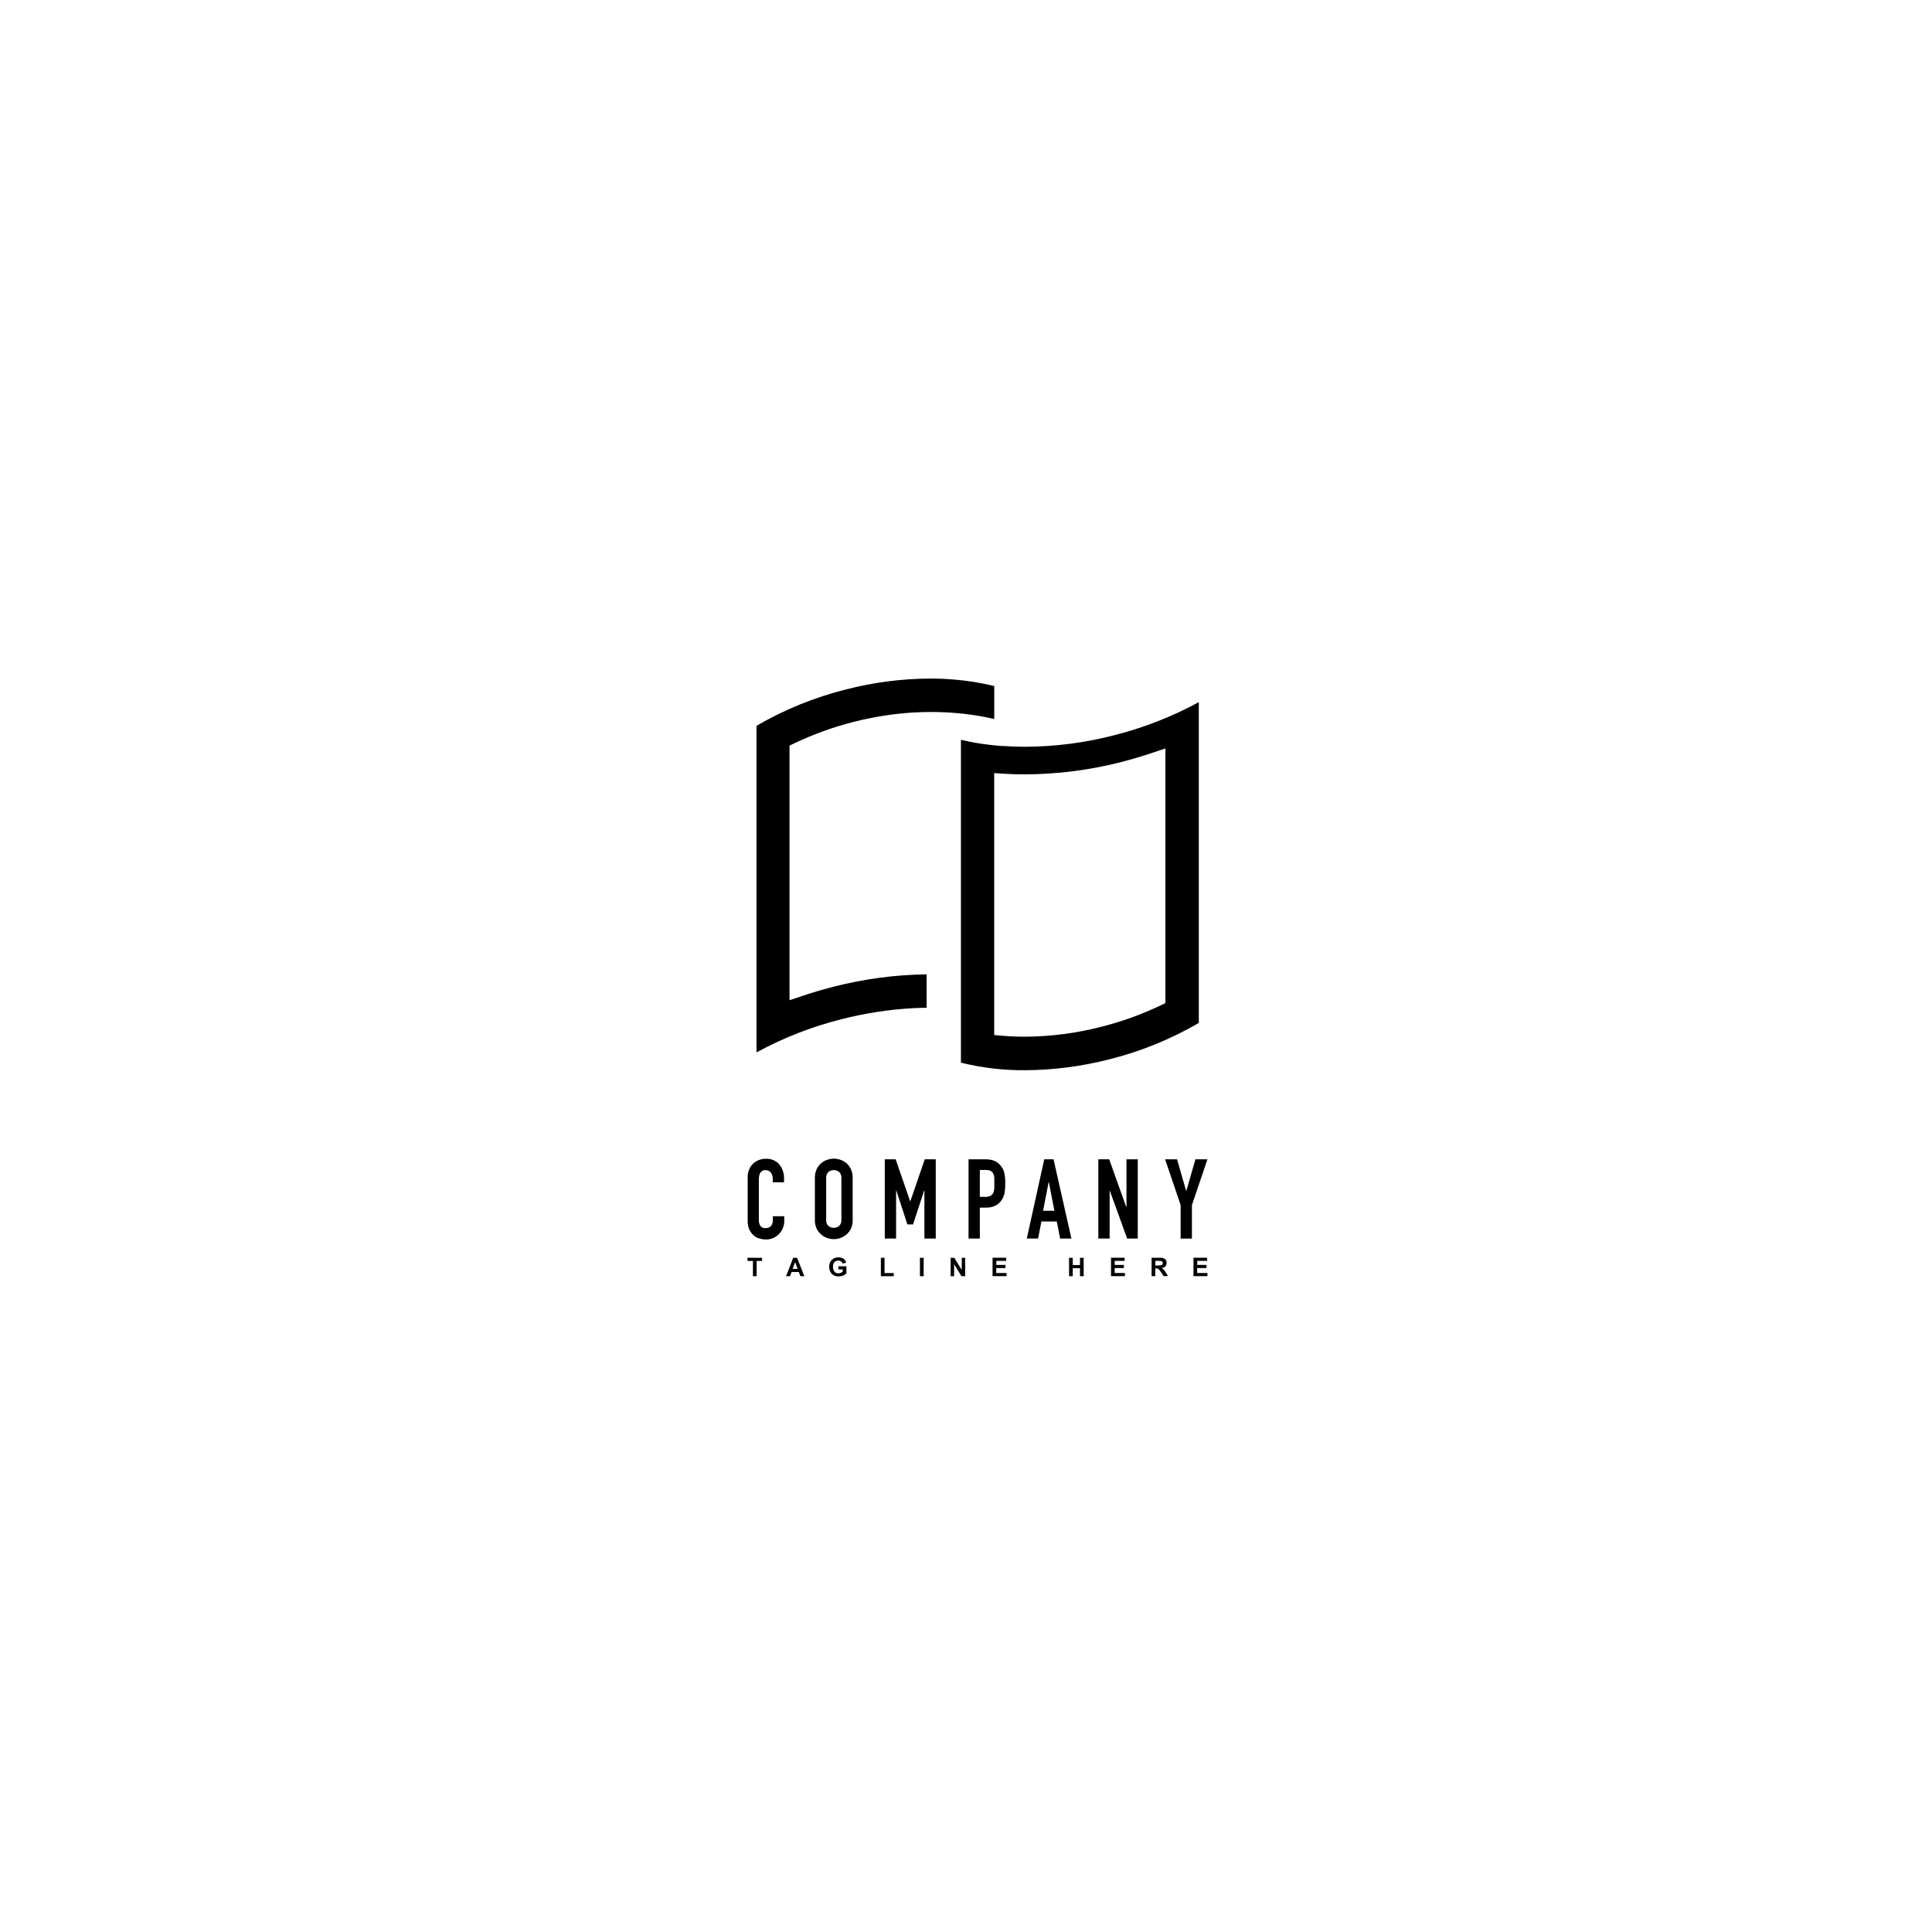
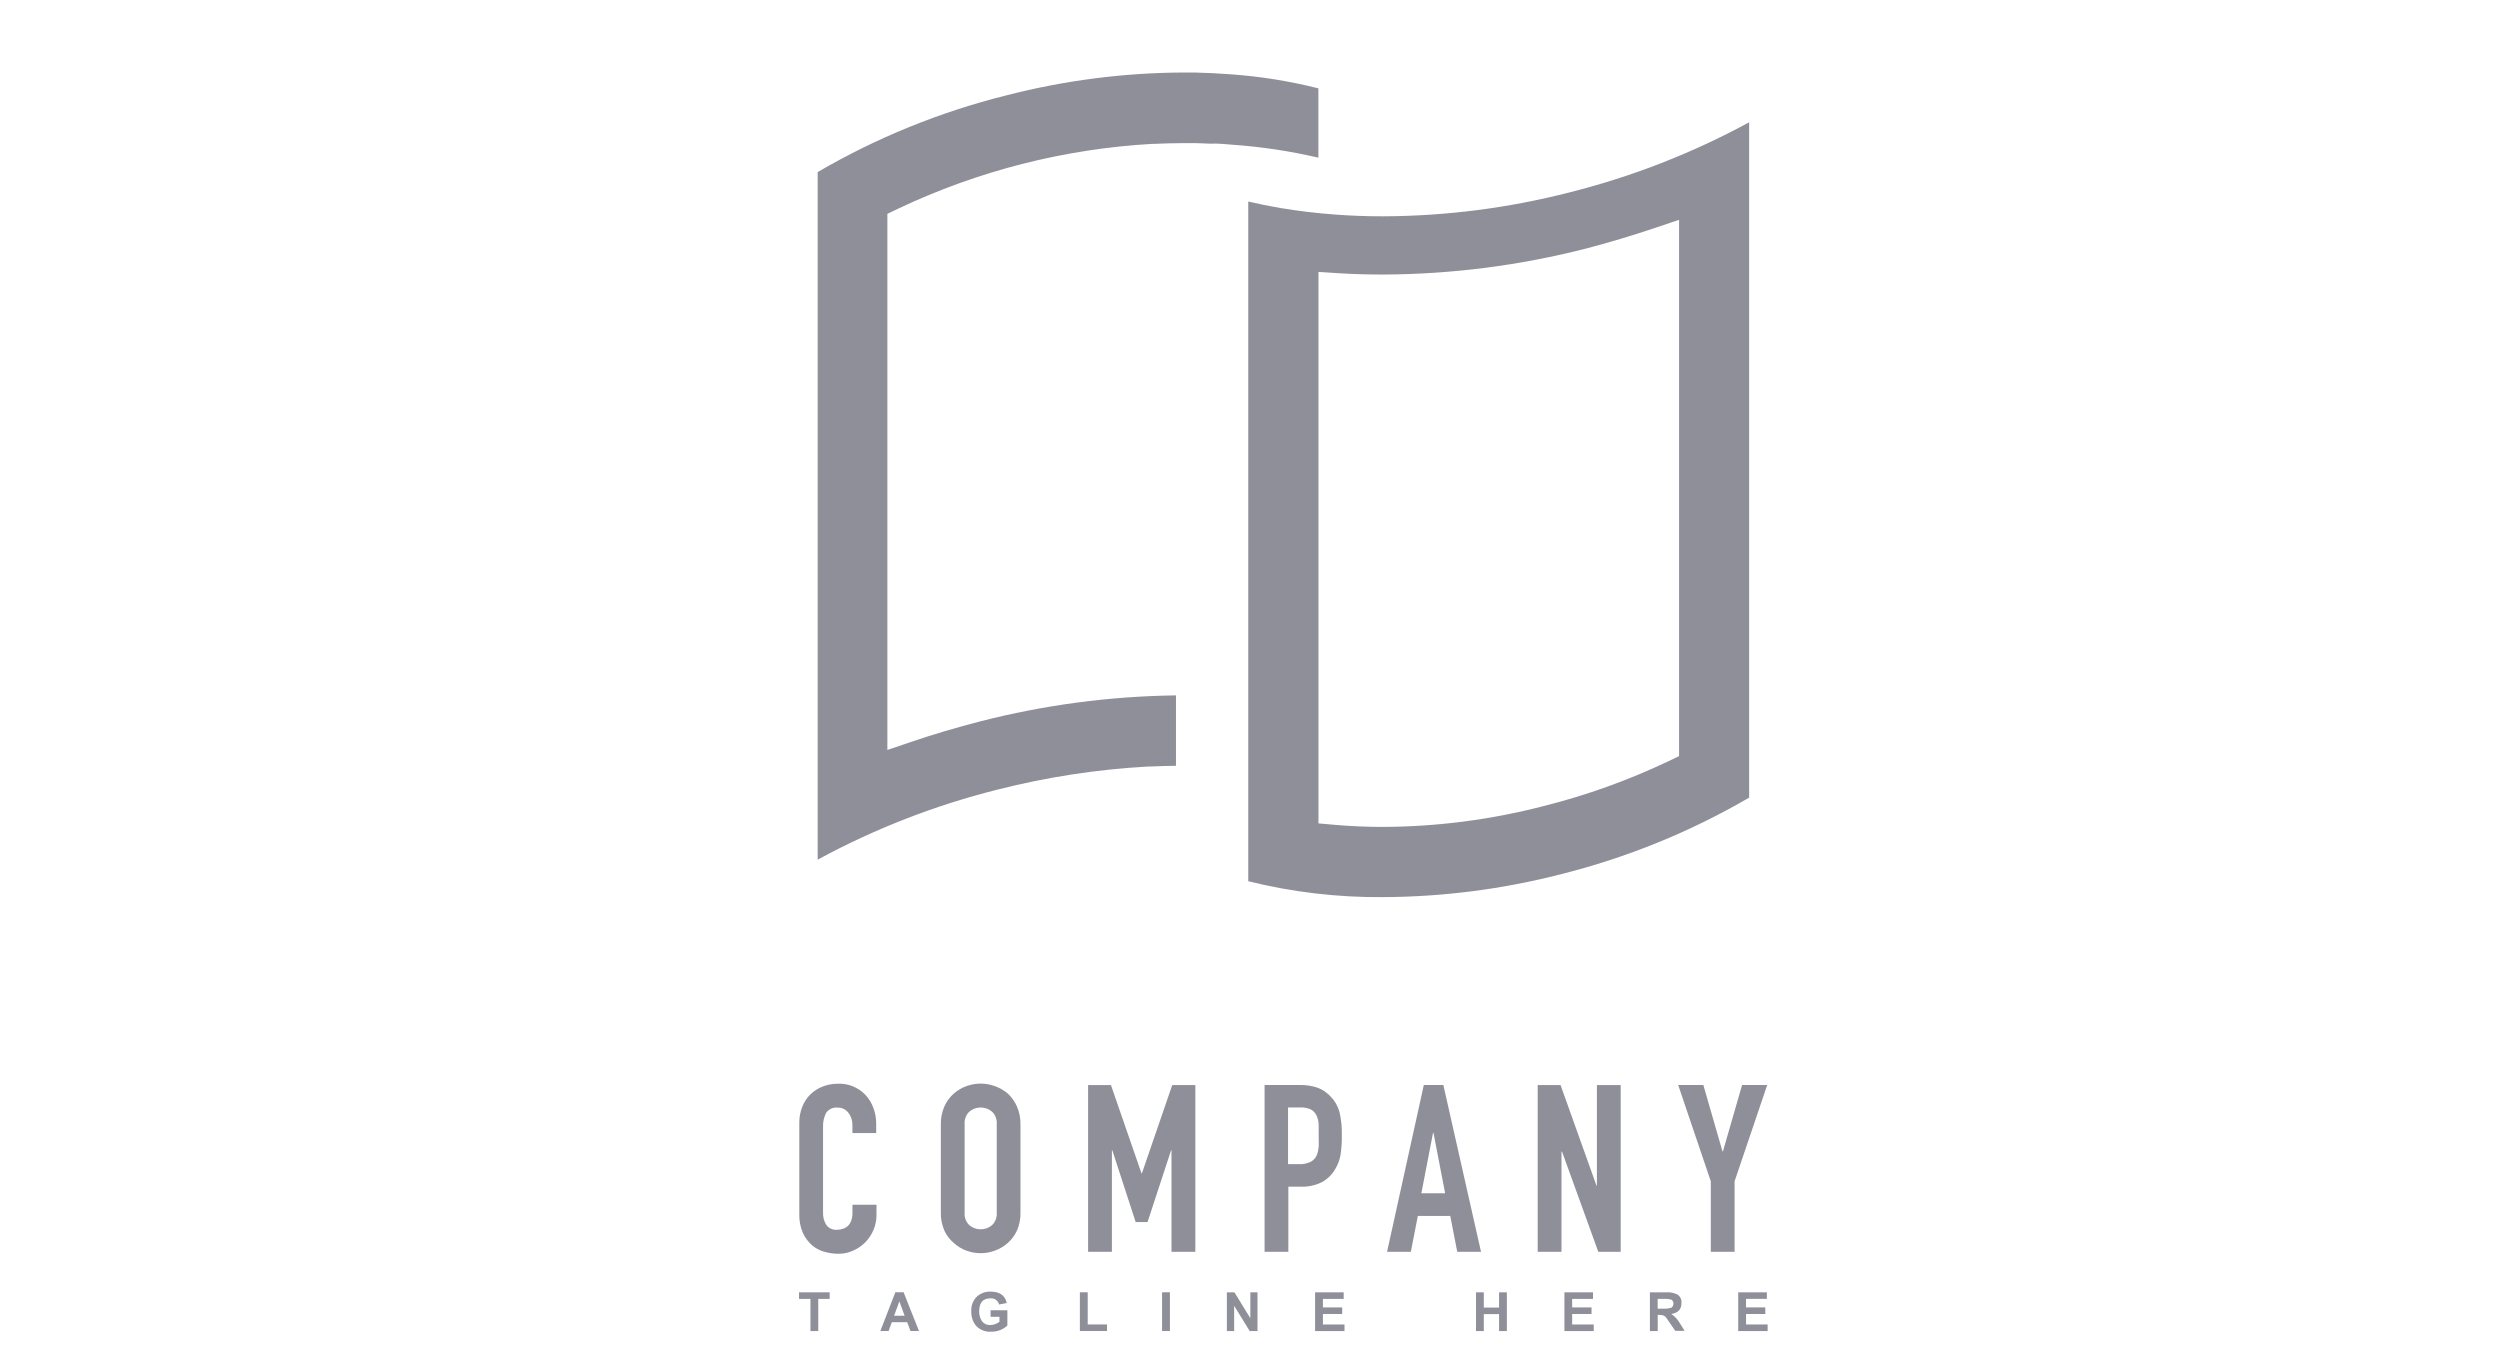
- <svg xmlns="http://www.w3.org/2000/svg" version="1.1" width="32" height="32" viewBox="0 0 32 32">
-   <path d="M15.641 11.797h-0.026c-0.040-0.002-0.080-0.003-0.12-0.004v0h-0.087c-0.076 0-0.153 0.002-0.229 0.006-0.006-0-0.012-0-0.017 0-0.694 0.039-1.374 0.213-2.003 0.511l-0.082 0.040v4.217l0.193-0.065c0.169-0.058 0.349-0.11 0.536-0.159 0.504-0.129 1.022-0.198 1.542-0.205v0.554c-0.069 0-0.136 0.002-0.203 0.006h-0.016c-0.4 0.022-0.798 0.083-1.186 0.182-0.492 0.123-0.967 0.308-1.413 0.551v-5.409c0.463-0.27 0.963-0.473 1.483-0.603 0.457-0.118 0.926-0.178 1.397-0.18h0.081c0.097 0.002 0.192 0.007 0.281 0.014 0.235 0.017 0.468 0.054 0.696 0.111v0.545c-0.222-0.052-0.447-0.086-0.675-0.102-0.005-0-0.009-0.001-0.014-0.001-0.047-0.004-0.094-0.008-0.138-0.008zM16.601 12.355c0.121 0.009 0.246 0.014 0.373 0.014 0.496-0.002 0.989-0.065 1.469-0.188 0.492-0.124 0.967-0.309 1.413-0.551v5.313c-0.464 0.27-0.963 0.473-1.483 0.603-0.457 0.117-0.926 0.178-1.397 0.18-0.357 0.003-0.713-0.039-1.060-0.125v-5.347c0.082 0.019 0.166 0.036 0.252 0.051 0.141 0.024 0.289 0.041 0.434 0.052zM19.304 12.396l-0.193 0.065c-0.177 0.060-0.356 0.113-0.536 0.16-0.523 0.134-1.061 0.203-1.601 0.205-0.126 0-0.241-0.003-0.353-0.011l-0.154-0.010v4.338l0.132 0.012c0.122 0.011 0.249 0.016 0.376 0.016 0.425-0.002 0.849-0.057 1.261-0.163 0.339-0.085 0.669-0.204 0.985-0.354l0.082-0.040v-4.219z" />
-   <path d="M12.902 19.279c-0.028-0.029-0.061-0.051-0.098-0.066s-0.077-0.022-0.116-0.020c-0.042-0.001-0.085 0.007-0.124 0.023-0.036 0.014-0.069 0.036-0.096 0.063s-0.048 0.061-0.062 0.097c-0.015 0.038-0.023 0.079-0.022 0.12v0.723c-0.002 0.051 0.008 0.102 0.028 0.148 0.017 0.037 0.042 0.070 0.072 0.097 0.029 0.024 0.063 0.042 0.099 0.051 0.035 0.010 0.071 0.015 0.108 0.015 0.040 0 0.080-0.008 0.117-0.025 0.036-0.016 0.069-0.038 0.096-0.067s0.048-0.061 0.063-0.097c0.015-0.036 0.023-0.076 0.023-0.115v-0.081h-0.189v0.064c0.001 0.022-0.003 0.044-0.011 0.064-0.006 0.015-0.015 0.029-0.027 0.041-0.012 0.009-0.025 0.017-0.040 0.021-0.013 0.004-0.026 0.007-0.040 0.007-0.017 0.002-0.034-0.001-0.050-0.007s-0.029-0.018-0.039-0.031c-0.018-0.029-0.027-0.063-0.025-0.097v-0.674c-0.001-0.037 0.007-0.074 0.023-0.108 0.010-0.015 0.024-0.027 0.040-0.035s0.035-0.011 0.052-0.008c0.016-0.001 0.032 0.003 0.047 0.010s0.027 0.018 0.037 0.031c0.021 0.028 0.032 0.062 0.031 0.097v0.062h0.187v-0.074c0-0.043-0.008-0.086-0.023-0.126-0.014-0.038-0.035-0.072-0.063-0.102z" />
-   <path d="M14.025 19.27c-0.060-0.051-0.136-0.079-0.215-0.079-0.038 0-0.077 0.007-0.113 0.020s-0.071 0.033-0.1 0.059c-0.031 0.028-0.056 0.063-0.073 0.101-0.019 0.044-0.028 0.092-0.027 0.14v0.693c-0.001 0.049 0.008 0.097 0.027 0.142 0.017 0.037 0.042 0.070 0.073 0.097 0.029 0.027 0.063 0.048 0.1 0.061s0.074 0.020 0.113 0.020c0.038-0 0.077-0.007 0.113-0.020 0.038-0.014 0.072-0.034 0.102-0.061s0.054-0.060 0.071-0.097c0.019-0.045 0.029-0.093 0.027-0.142v-0.693c0.001-0.048-0.008-0.096-0.027-0.14-0.017-0.038-0.041-0.073-0.071-0.101zM13.936 20.205c0.002 0.018-0.001 0.037-0.007 0.054s-0.017 0.033-0.030 0.046c-0.025 0.021-0.056 0.032-0.089 0.032s-0.064-0.011-0.089-0.032c-0.013-0.013-0.024-0.029-0.030-0.046s-0.009-0.036-0.007-0.054v-0.693c-0.002-0.018 0.001-0.037 0.007-0.054s0.017-0.033 0.030-0.046c0.025-0.021 0.056-0.032 0.089-0.032s0.064 0.011 0.089 0.032c0.013 0.013 0.024 0.029 0.030 0.046s0.009 0.036 0.007 0.054v0.693z" />
-   <path d="M15.499 20.514v-1.312h-0.182l-0.239 0.695h-0.003l-0.24-0.695h-0.18v1.312h0.187v-0.798h0.003l0.184 0.564h0.094l0.185-0.564h0.003v0.798h0.187z" />
-   <path d="M16.563 19.294c-0.029-0.032-0.065-0.057-0.106-0.072-0.044-0.014-0.090-0.021-0.136-0.020h-0.279v1.312h0.187v-0.512h0.096c0.058 0.003 0.116-0.010 0.169-0.036 0.043-0.024 0.078-0.058 0.103-0.1 0.022-0.035 0.036-0.074 0.043-0.114 0.007-0.049 0.011-0.099 0.010-0.149 0.002-0.063-0.004-0.126-0.018-0.187-0.012-0.045-0.036-0.087-0.069-0.121zM16.467 19.694c-0.001 0.024-0.007 0.047-0.017 0.068-0.011 0.020-0.028 0.036-0.048 0.046-0.028 0.012-0.058 0.018-0.088 0.016h-0.085v-0.446h0.096c0.029-0.001 0.058 0.004 0.084 0.016 0.019 0.011 0.035 0.028 0.044 0.048 0.010 0.023 0.016 0.048 0.016 0.073 0 0.028 0 0.057 0 0.087s0.002 0.062 0 0.090h-0.002z" />
-   <path d="M17.449 19.202h-0.153l-0.289 1.312h0.187l0.055-0.282h0.255l0.055 0.282h0.187l-0.296-1.312zM17.277 20.054l0.092-0.476h0.003l0.092 0.476h-0.187z" />
-   <path d="M18.657 19.992h-0.003l-0.282-0.79h-0.18v1.312h0.187v-0.789h0.004l0.286 0.789h0.176v-1.312h-0.187v0.79z" />
-   <path d="M19.8 19.202l-0.15 0.522h-0.004l-0.15-0.522h-0.198l0.257 0.758v0.555h0.187v-0.555l0.257-0.758h-0.198z" />
-   <path d="M12.381 20.885h0.090v0.253h0.061v-0.253h0.090v-0.052h-0.241v0.052z" />
-   <path d="M13.138 20.833l-0.118 0.305h0.065l0.025-0.069h0.121l0.026 0.069h0.066l-0.121-0.305h-0.065zM13.129 21.017l0.041-0.113 0.041 0.113h-0.083z" />
-   <path d="M13.887 21.025h0.070v0.039c-0.021 0.016-0.046 0.026-0.072 0.026-0.012 0.001-0.025-0.002-0.036-0.007s-0.021-0.013-0.029-0.022c-0.016-0.023-0.024-0.051-0.023-0.079 0-0.068 0.029-0.102 0.088-0.102 0.015-0.002 0.031 0.003 0.043 0.011s0.022 0.022 0.026 0.037l0.060-0.012c-0.013-0.060-0.056-0.090-0.129-0.090-0.039-0.001-0.077 0.013-0.106 0.039-0.015 0.015-0.027 0.034-0.035 0.054s-0.011 0.042-0.009 0.063c-0.002 0.042 0.012 0.082 0.039 0.114 0.015 0.015 0.033 0.027 0.053 0.035s0.041 0.011 0.063 0.010c0.048 0.001 0.094-0.016 0.129-0.048v-0.12h-0.132v0.051z" />
-   <path d="M14.652 20.833h-0.062v0.305h0.213v-0.052h-0.152v-0.253z" />
-   <path d="M15.299 20.833h-0.062v0.305h0.062v-0.305z" />
-   <path d="M15.931 21.036l-0.125-0.203h-0.060v0.305h0.057v-0.199l0.122 0.199h0.061v-0.305h-0.056v0.203z" />
-   <path d="M16.502 21.003h0.152v-0.052h-0.152v-0.067h0.163v-0.052h-0.225v0.305h0.231v-0.052h-0.17v-0.082z" />
-   <path d="M17.888 20.953h-0.12v-0.12h-0.061v0.305h0.061v-0.133h0.12v0.133h0.061v-0.305h-0.061v0.12z" />
-   <path d="M18.463 21.003h0.152v-0.052h-0.152v-0.067h0.164v-0.052h-0.225v0.305h0.231v-0.052h-0.17v-0.082z" />
-   <path d="M19.242 21.003c0.053-0.008 0.080-0.036 0.080-0.085 0.002-0.013-0-0.026-0.006-0.038s-0.014-0.022-0.024-0.030c-0.028-0.014-0.058-0.020-0.089-0.018h-0.129v0.305h0.061v-0.127h0.012c0.013-0.001 0.026 0.002 0.038 0.007 0.009 0.006 0.016 0.013 0.022 0.022l0.066 0.097h0.073l-0.037-0.060c-0.016-0.029-0.039-0.054-0.067-0.073zM19.181 20.961h-0.045v-0.077h0.048c0.021-0.002 0.042 0.001 0.062 0.007 0.004 0.004 0.008 0.009 0.010 0.014s0.003 0.011 0.003 0.017c-0 0.006-0.002 0.012-0.005 0.017s-0.007 0.010-0.012 0.013c-0.020 0.006-0.041 0.009-0.062 0.007z" />
-   <path d="M19.83 21.003h0.152v-0.052h-0.152v-0.067h0.164v-0.052h-0.226v0.305h0.231v-0.052h-0.17v-0.082z" />
+ <svg xmlns="http://www.w3.org/2000/svg" version="1.1" width="59" height="32" viewBox="0 0 59 32">
+   <path fill="#8e8f99" d="M28.636 3.391h-0.078c-0.12-0.007-0.24-0.010-0.36-0.013v0h-0.26c-0.227 0-0.458 0.006-0.688 0.017-0.017-0.001-0.035-0.001-0.052 0-2.082 0.118-4.123 0.638-6.009 1.533l-0.247 0.119v12.652l0.578-0.196c0.507-0.174 1.048-0.331 1.607-0.477 1.512-0.388 3.065-0.595 4.626-0.615v1.662c-0.207 0.002-0.408 0.007-0.609 0.017h-0.048c-1.201 0.066-2.393 0.249-3.559 0.546-1.477 0.37-2.901 0.925-4.24 1.652v-16.227c1.39-0.811 2.888-1.42 4.448-1.809 1.37-0.354 2.778-0.535 4.192-0.541h0.244c0.292 0.007 0.577 0.020 0.844 0.041 0.705 0.049 1.404 0.161 2.089 0.333v1.636c-0.666-0.155-1.342-0.257-2.024-0.305-0.014-0.001-0.028-0.002-0.041-0.004-0.141-0.012-0.282-0.024-0.414-0.024zM31.516 5.064c0.363 0.028 0.739 0.041 1.119 0.041 1.487-0.005 2.967-0.195 4.407-0.565 1.476-0.371 2.9-0.927 4.238-1.654v15.938c-1.391 0.81-2.889 1.419-4.449 1.809-1.37 0.352-2.778 0.533-4.192 0.539-1.072 0.009-2.14-0.117-3.18-0.375v-16.041c0.246 0.057 0.499 0.109 0.756 0.153 0.422 0.071 0.867 0.123 1.301 0.155zM39.627 5.187l-0.578 0.195c-0.532 0.179-1.068 0.339-1.608 0.481-1.57 0.403-3.183 0.61-4.804 0.616-0.377 0-0.724-0.010-1.060-0.032l-0.461-0.030v13.015l0.396 0.035c0.367 0.032 0.746 0.048 1.128 0.048 1.276-0.005 2.547-0.17 3.783-0.49 1.018-0.255 2.008-0.611 2.956-1.062l0.247-0.119v-12.656z" />
+   <path fill="#8e8f99" d="M20.421 25.836c-0.083-0.086-0.183-0.154-0.294-0.199s-0.23-0.066-0.349-0.061c-0.127-0.002-0.253 0.022-0.372 0.070-0.108 0.043-0.207 0.108-0.289 0.19-0.082 0.083-0.145 0.182-0.186 0.291-0.045 0.114-0.068 0.236-0.067 0.359v2.168c-0.005 0.153 0.024 0.305 0.085 0.445 0.051 0.111 0.125 0.21 0.217 0.291 0.087 0.073 0.188 0.126 0.298 0.154 0.105 0.030 0.214 0.045 0.324 0.045 0.121 0.001 0.24-0.025 0.35-0.076 0.108-0.047 0.207-0.116 0.289-0.201 0.080-0.084 0.145-0.183 0.189-0.291 0.046-0.109 0.070-0.227 0.069-0.346v-0.243h-0.567v0.193c0.002 0.066-0.010 0.132-0.033 0.193-0.018 0.046-0.047 0.088-0.082 0.122-0.035 0.028-0.075 0.050-0.119 0.062-0.038 0.013-0.078 0.020-0.119 0.020-0.051 0.006-0.102-0.002-0.149-0.022s-0.087-0.053-0.117-0.094c-0.053-0.087-0.080-0.188-0.075-0.291v-2.021c-0.004-0.112 0.020-0.223 0.069-0.324 0.029-0.046 0.071-0.082 0.12-0.105s0.104-0.032 0.157-0.025c0.049-0.002 0.097 0.008 0.141 0.030s0.082 0.053 0.112 0.092c0.063 0.083 0.097 0.186 0.094 0.291v0.187h0.561v-0.221c0.001-0.13-0.022-0.258-0.069-0.379-0.042-0.114-0.106-0.217-0.189-0.305z" />
+   <path fill="#8e8f99" d="M23.788 25.811c-0.181-0.153-0.409-0.237-0.645-0.238-0.115 0-0.23 0.021-0.338 0.061-0.11 0.039-0.212 0.1-0.299 0.177-0.094 0.084-0.169 0.188-0.22 0.304-0.057 0.132-0.085 0.276-0.082 0.42v2.079c-0.004 0.146 0.024 0.292 0.082 0.426 0.051 0.112 0.126 0.211 0.22 0.291 0.087 0.080 0.188 0.143 0.299 0.183 0.108 0.040 0.223 0.061 0.338 0.061s0.23-0.021 0.338-0.061c0.113-0.041 0.217-0.103 0.306-0.183 0.090-0.081 0.163-0.18 0.214-0.291 0.058-0.134 0.086-0.279 0.082-0.426v-2.079c0.003-0.144-0.025-0.288-0.082-0.42-0.050-0.115-0.123-0.218-0.214-0.304zM23.523 28.614c0.005 0.055-0.003 0.111-0.022 0.163s-0.050 0.099-0.090 0.138c-0.075 0.063-0.169 0.097-0.267 0.097s-0.192-0.034-0.267-0.097c-0.040-0.038-0.071-0.085-0.090-0.138s-0.027-0.108-0.022-0.163v-2.079c-0.005-0.055 0.003-0.111 0.022-0.163s0.050-0.099 0.090-0.138c0.075-0.063 0.169-0.097 0.267-0.097s0.192 0.034 0.267 0.097c0.040 0.038 0.071 0.085 0.090 0.138s0.027 0.108 0.022 0.163v2.079z" />
+   <path fill="#8e8f99" d="M28.21 29.543v-3.936h-0.545l-0.716 2.084h-0.010l-0.721-2.084h-0.539v3.936h0.562v-2.395h0.010l0.551 1.693h0.28l0.555-1.693h0.010v2.395h0.562z" />
+   <path fill="#8e8f99" d="M31.405 25.882c-0.087-0.097-0.196-0.171-0.318-0.215-0.132-0.043-0.269-0.063-0.408-0.061h-0.835v3.936h0.561v-1.537h0.289c0.175 0.008 0.349-0.029 0.506-0.108 0.128-0.071 0.234-0.175 0.308-0.301 0.065-0.105 0.109-0.221 0.129-0.343 0.022-0.148 0.032-0.298 0.030-0.448 0.006-0.189-0.013-0.378-0.055-0.562-0.037-0.136-0.108-0.261-0.207-0.362zM31.116 27.082c-0.002 0.071-0.020 0.141-0.052 0.205-0.032 0.061-0.083 0.109-0.145 0.138-0.083 0.037-0.174 0.054-0.265 0.049h-0.256v-1.338h0.289c0.087-0.004 0.174 0.013 0.253 0.049 0.058 0.033 0.104 0.084 0.132 0.145 0.031 0.069 0.047 0.144 0.049 0.219 0 0.083 0 0.17 0 0.262s0.006 0.186 0 0.27h-0.006z" />
+   <path fill="#8e8f99" d="M34.062 25.606h-0.46l-0.867 3.936h0.561l0.165-0.846h0.765l0.165 0.846h0.561l-0.889-3.936zM33.544 28.161l0.276-1.427h0.010l0.275 1.427h-0.561z" />
+   <path fill="#8e8f99" d="M37.686 27.978h-0.010l-0.847-2.371h-0.539v3.936h0.561v-2.367h0.012l0.857 2.367h0.528v-3.936h-0.561v2.371z" />
+   <path fill="#8e8f99" d="M41.113 25.606l-0.451 1.565h-0.012l-0.451-1.565h-0.594l0.77 2.273v1.664h0.561v-1.664l0.77-2.273h-0.594z" />
+   <path fill="#8e8f99" d="M18.857 30.654h0.27v0.759h0.184v-0.759h0.269v-0.155h-0.723v0.155z" />
+   <path fill="#8e8f99" d="M21.13 30.498l-0.354 0.914h0.195l0.075-0.208h0.364l0.078 0.208h0.2l-0.363-0.914h-0.195zM21.101 31.051l0.124-0.339 0.124 0.339h-0.249z" />
+   <path fill="#8e8f99" d="M23.376 31.076h0.211v0.118c-0.062 0.049-0.138 0.076-0.217 0.077-0.037 0.002-0.074-0.005-0.107-0.020s-0.063-0.038-0.086-0.067c-0.048-0.070-0.072-0.154-0.068-0.238 0-0.203 0.088-0.305 0.263-0.305 0.046-0.005 0.092 0.008 0.13 0.034s0.065 0.066 0.077 0.111l0.181-0.035c-0.039-0.179-0.168-0.269-0.387-0.269-0.117-0.003-0.232 0.039-0.319 0.118-0.046 0.045-0.082 0.1-0.104 0.161s-0.032 0.126-0.027 0.19c-0.005 0.125 0.036 0.248 0.117 0.343 0.045 0.046 0.099 0.082 0.159 0.105s0.124 0.033 0.188 0.029c0.143 0.004 0.282-0.048 0.387-0.145v-0.36h-0.396v0.154z" />
+   <path fill="#8e8f99" d="M25.67 30.498h-0.185v0.914h0.64v-0.155h-0.455v-0.759z" />
+   <path fill="#8e8f99" d="M27.61 30.498h-0.185v0.914h0.185v-0.914z" />
+   <path fill="#8e8f99" d="M29.507 31.109l-0.374-0.61h-0.179v0.914h0.172v-0.597l0.367 0.597h0.184v-0.914h-0.169v0.61z" />
+   <path fill="#8e8f99" d="M31.221 31.010h0.455v-0.155h-0.455v-0.201h0.49v-0.155h-0.675v0.914h0.694v-0.155h-0.509v-0.247z" />
+   <path fill="#8e8f99" d="M35.378 30.859h-0.36v-0.36h-0.184v0.914h0.184v-0.4h0.36v0.4h0.184v-0.914h-0.184v0.36z" />
+   <path fill="#8e8f99" d="M37.103 31.010h0.457v-0.155h-0.457v-0.201h0.492v-0.155h-0.675v0.914h0.692v-0.155h-0.509v-0.247z" />
+   <path fill="#8e8f99" d="M39.442 31.010c0.159-0.025 0.24-0.109 0.24-0.254 0.005-0.039-0.001-0.078-0.017-0.114s-0.041-0.067-0.073-0.089c-0.083-0.042-0.175-0.060-0.267-0.054h-0.387v0.914h0.184v-0.382h0.036c0.039-0.002 0.078 0.005 0.114 0.020 0.027 0.017 0.049 0.040 0.065 0.067l0.2 0.291h0.22l-0.111-0.179c-0.049-0.088-0.119-0.163-0.202-0.219zM39.257 30.884h-0.136v-0.23h0.145c0.063-0.005 0.126 0.002 0.187 0.022 0.013 0.012 0.024 0.026 0.031 0.043s0.010 0.034 0.009 0.052c-0.001 0.018-0.006 0.035-0.014 0.051s-0.020 0.029-0.035 0.040c-0.060 0.018-0.124 0.026-0.187 0.022z" />
+   <path fill="#8e8f99" d="M41.206 31.010h0.455v-0.155h-0.455v-0.201h0.492v-0.155h-0.676v0.914h0.694v-0.155h-0.509v-0.247z" />
</svg>
